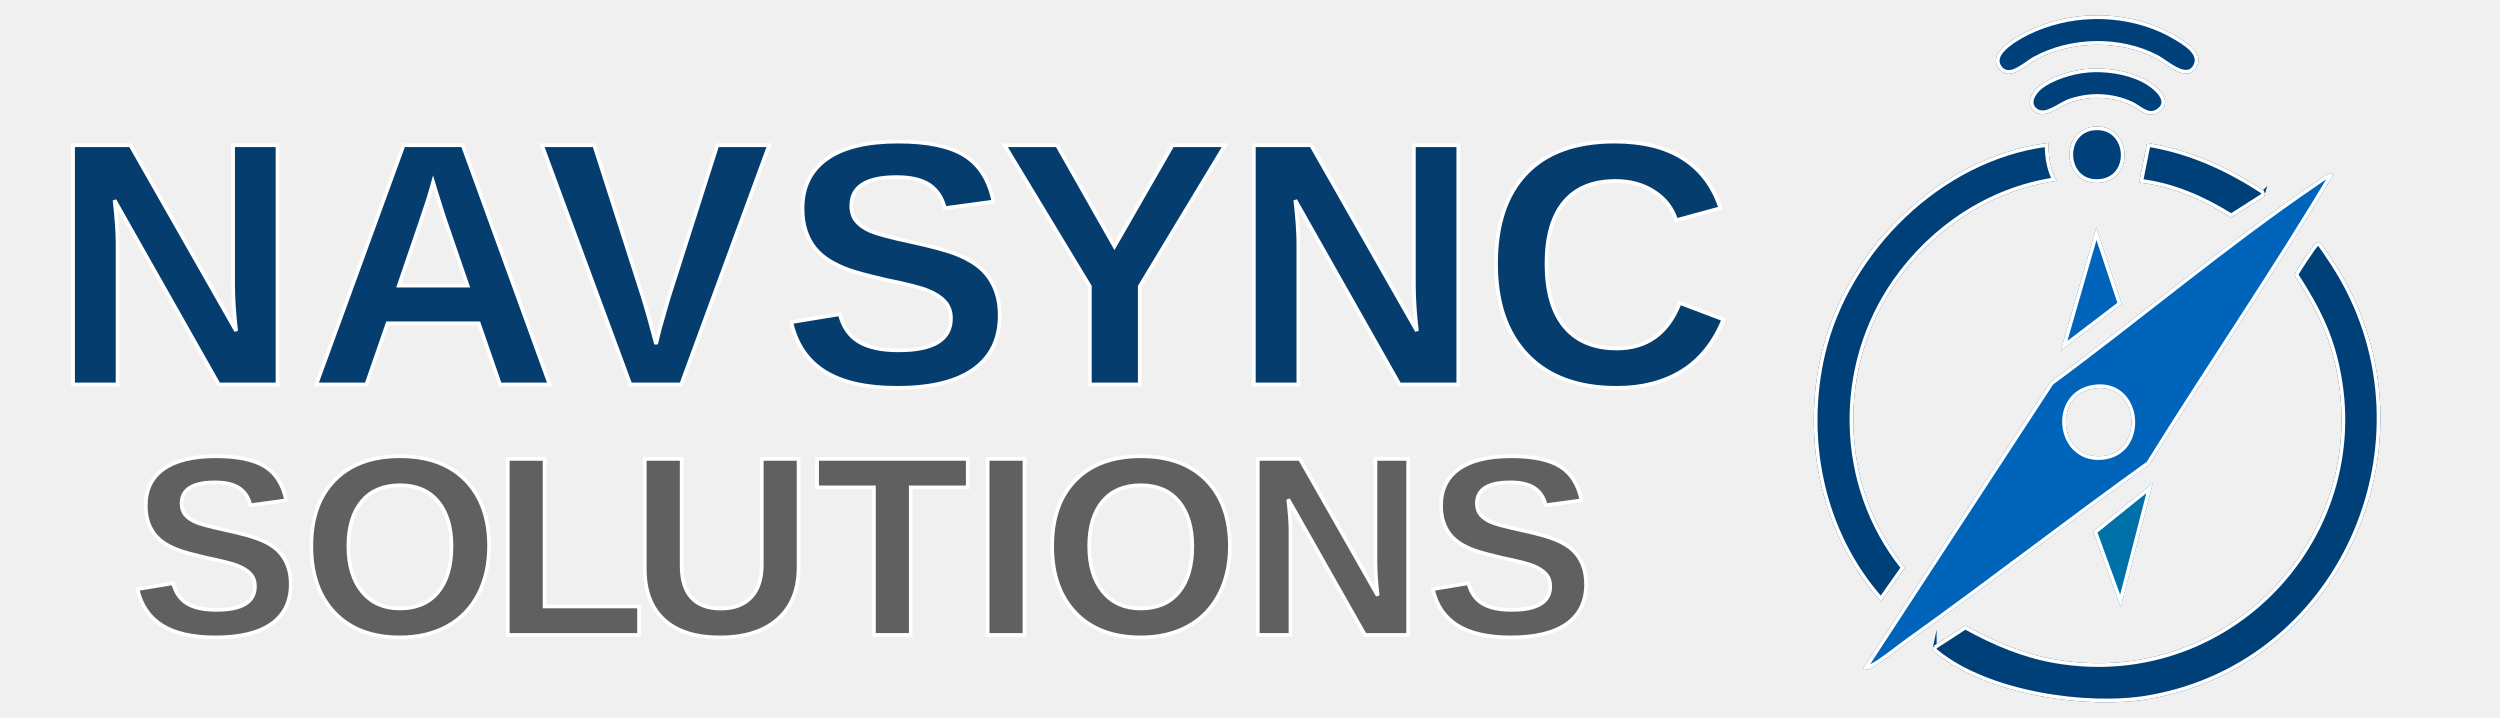
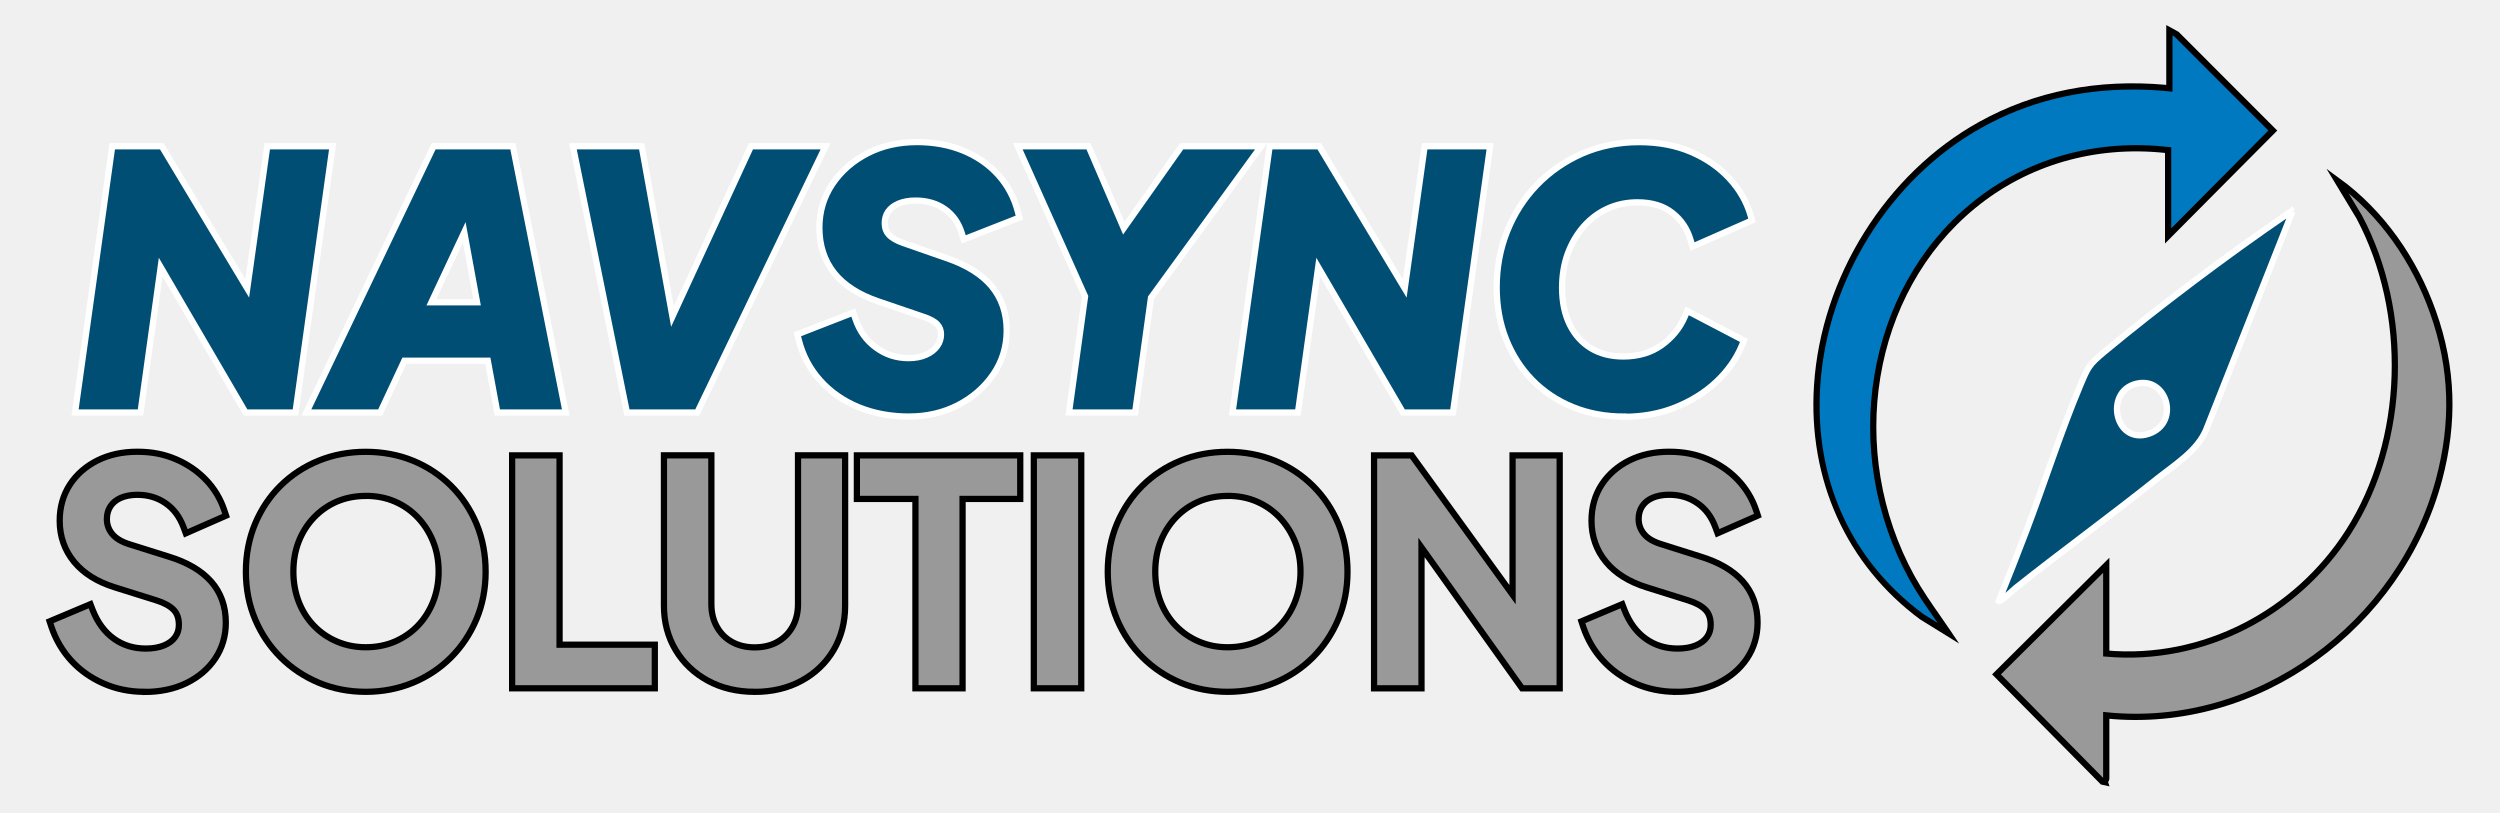
- <svg xmlns="http://www.w3.org/2000/svg" id="Layer_1" data-name="Layer 1" viewBox="0 0 504.54 144.85">
+ <svg xmlns="http://www.w3.org/2000/svg" id="Layer_1" data-name="Layer 1" viewBox="0 0 400 130">
  <defs>
    <style>
-       .cls-1, .cls-2, .cls-3, .cls-4, .cls-5, .cls-6 {
-         font-size: 70.19px;
-       }
- 
-       .cls-1, .cls-2, .cls-3, .cls-4, .cls-5, .cls-6, .cls-7, .cls-8, .cls-9, .cls-10 {
-         font-family: Arial-BoldMT, Arial;
-         font-weight: 700;
-       }
- 
-       .cls-1, .cls-3, .cls-4 {
-         fill: #053d6f;
-       }
- 
-       .cls-1, .cls-3, .cls-4, .cls-8, .cls-9 {
-         isolation: isolate;
-       }
- 
-       .cls-11, .cls-12, .cls-2, .cls-13, .cls-5, .cls-14, .cls-6, .cls-7, .cls-15, .cls-10 {
-         stroke-width: .75px;
-       }
- 
-       .cls-11, .cls-2, .cls-5, .cls-6, .cls-7, .cls-10 {
-         fill: none;
+       .cls-1 {
+         fill: #014e75;
        stroke: #fff;
      }

-       .cls-12 {
-         fill: #0070a9;
-         stroke: #0070a9;
-       }
- 
-       .cls-12, .cls-13, .cls-14, .cls-15 {
+       .cls-1, .cls-2 {
        stroke-miterlimit: 10;
      }

-       .cls-3, .cls-5 {
-         letter-spacing: -.02em;
+       .cls-2 {
+         fill: #999;
+         stroke: #000;
      }

-       .cls-13 {
-         fill: #004079;
-         stroke: #004079;
-       }
- 
-       .cls-4, .cls-6 {
-         letter-spacing: -.08em;
-       }
- 
-       .cls-14 {
-         fill: #0065ba;
-         stroke: #0065ba;
-       }
- 
-       .cls-7, .cls-8, .cls-9, .cls-10 {
-         font-size: 51.64px;
-       }
- 
-       .cls-8, .cls-9 {
-         fill: #606060;
-       }
- 
-       .cls-9, .cls-10 {
-         letter-spacing: -.04em;
-       }
- 
-       .cls-15 {
-         fill: #00407b;
-         stroke: #00407b;
+       .cls-3 {
+         fill: #0079c1;
      }
    </style>
  </defs>
  <g>
-     <g>
-       <text class="cls-1" transform="translate(10.06 77.59)">
-         <tspan x="0" y="0">N</tspan>
-       </text>
-       <text class="cls-4" transform="translate(62.08 77.59)">
-         <tspan x="0" y="0">A</tspan>
-       </text>
-       <text class="cls-1" transform="translate(108.89 77.59)">
-         <tspan x="0" y="0">V</tspan>
-       </text>
-       <text class="cls-3" transform="translate(157.68 77.59)">
-         <tspan x="0" y="0">S</tspan>
-       </text>
-       <text class="cls-1" transform="translate(201.54 77.59)">
-         <tspan x="0" y="0">YNC</tspan>
-       </text>
-       <text class="cls-8" transform="translate(26.26 128.14)">
-         <tspan x="0" y="0">SO</tspan>
-       </text>
-       <text class="cls-9" transform="translate(99.02 128.14)">
-         <tspan x="0" y="0">L</tspan>
-       </text>
-       <text class="cls-8" transform="translate(127.03 128.14)">
-         <tspan x="0" y="0">UTIONS</tspan>
-       </text>
-     </g>
-     <g>
-       <text class="cls-2" transform="translate(10.06 77.59)">
-         <tspan x="0" y="0">N</tspan>
-       </text>
-       <text class="cls-6" transform="translate(62.08 77.59)">
-         <tspan x="0" y="0">A</tspan>
-       </text>
-       <text class="cls-2" transform="translate(108.89 77.59)">
-         <tspan x="0" y="0">V</tspan>
-       </text>
-       <text class="cls-5" transform="translate(157.68 77.59)">
-         <tspan x="0" y="0">S</tspan>
-       </text>
-       <text class="cls-2" transform="translate(201.54 77.59)">
-         <tspan x="0" y="0">YNC</tspan>
-       </text>
-       <text class="cls-7" transform="translate(26.26 128.14)">
-         <tspan x="0" y="0">SO</tspan>
-       </text>
-       <text class="cls-10" transform="translate(99.02 128.14)">
-         <tspan x="0" y="0">L</tspan>
-       </text>
-       <text class="cls-7" transform="translate(127.03 128.14)">
-         <tspan x="0" y="0">UTIONS</tspan>
-       </text>
-     </g>
+     <path class="cls-3" d="M347.09,4.84l1.12.6,15.43,15.45-16.75,16.86v-13.73c-11.27-1.3-22.43,1.71-31.18,8.89-17.55,14.38-20.51,40-9.83,59.48,1.72,3.14,3.9,5.98,5.89,8.95l-4.3-2.66c-27.79-20.57-18.74-63.1,9.42-78.72,9.3-5.16,19.63-6.88,30.21-5.82V4.84Z" />
+     <path d="M313.48,102.98l-6.27-3.88c-11.78-8.72-17.95-22.36-16.97-37.46,1.13-17.32,11.5-33.86,26.4-42.13,8.9-4.94,18.97-6.93,29.96-5.93V4.01l1.97,1.08,15.79,15.8-17.96,18.07v-14.49c-11.2-1.19-21.97,1.94-30.37,8.83-16.51,13.54-20.69,38.84-9.71,58.85,1.22,2.22,2.69,4.33,4.12,6.38.59.84,1.17,1.68,1.74,2.53l1.29,1.92ZM341.17,14.33c-8.72,0-16.78,2.03-24.04,6.06-14.62,8.11-24.78,24.33-25.89,41.32-.98,14.96,4.89,27.95,16.53,36.56l2.25,1.39-.39-.56c-1.44-2.07-2.93-4.2-4.18-6.47-11.21-20.43-6.93-46.27,9.95-60.11,8.71-7.14,19.92-10.34,31.56-9l.44.05v12.96l15.54-15.64-15.03-15.04-.31-.17v9l-.55-.06c-1.99-.2-3.95-.3-5.88-.3Z" />
+   </g>
+   <path class="cls-2" d="M337,114.46v10.19c0,.08-.26.3-.2.5l-.41-.09-16.95-17.16,17.56-17.46v14.13c15.54,1.37,30.46-6.48,38.76-19.48,9.32-14.59,9.81-35.15,1.72-50.37l-3.53-5.85c7.17,5.2,12.39,12.77,15.34,21.09,3.18,8.97,3.4,17.6.95,26.79-6.2,23.22-28.94,40.19-53.24,37.71Z" />
+   <path class="cls-1" d="M366.79,33.84l-13.82,34.94c-1.39,3.34-5,5.56-7.8,7.79-7.45,5.95-15.19,11.56-22.65,17.49-.37.29-2.46,2.33-2.72,2.12,1.51-3.74,3-7.5,4.43-11.27,2.89-7.63,5.48-15.79,8.62-23.26,1.22-2.91,1.41-3.34,3.85-5.36,8.68-7.21,19.63-15.44,28.95-21.82.22-.15.95-.81,1.15-.62ZM342.41,61.29c-5.93.71-4.19,10.09,1.47,8.09,4.8-1.7,2.98-8.62-1.47-8.09Z" />
+   <g>
+     <polygon class="cls-1" points="39.29 66 25.71 42.74 22.48 66 12.01 66 17.96 23.4 25.88 23.4 39.56 46.15 42.76 23.4 53.22 23.4 47.27 66 39.29 66" />
+     <path class="cls-1" d="M79.58,66l-1.53-8.28h-13.35l-3.87,8.28h-11.81l20.36-42.6h12.68l8.46,42.6h-10.93ZM76.33,48.36l-2.05-11.2-5.26,11.2h7.31Z" />
+     <polygon class="cls-1" points="100.31 66 91.67 23.4 102.67 23.4 107.59 50.64 120.16 23.4 132.09 23.4 111.56 66 100.31 66" />
+     <path class="cls-1" d="M145.49,66.65c-2.95,0-5.67-.5-8.09-1.49-2.44-1-4.51-2.44-6.17-4.29-1.67-1.86-2.82-4.05-3.44-6.53l-.21-.85,8.94-3.48.34.99c.66,1.96,1.74,3.47,3.3,4.61,1.54,1.13,3.24,1.69,5.19,1.69,1.09,0,2.04-.18,2.83-.54.77-.35,1.35-.8,1.78-1.39.4-.56.6-1.17.6-1.87,0-.62-.19-1.14-.57-1.57-.42-.48-1.17-.89-2.23-1.24l-7.21-2.46c-3.15-1.07-5.53-2.6-7.08-4.55-1.57-1.97-2.37-4.41-2.37-7.25,0-2.59.71-4.95,2.11-7.02,1.38-2.04,3.26-3.68,5.6-4.88,2.33-1.2,4.99-1.8,7.9-1.8,2.7,0,5.18.46,7.38,1.36,2.22.91,4.11,2.21,5.62,3.88,1.52,1.68,2.59,3.69,3.17,5.99l.22.85-8.9,3.49-.32-1.02c-.52-1.65-1.4-2.9-2.7-3.82-1.29-.91-2.87-1.37-4.68-1.37-1.06,0-1.98.17-2.74.49-.72.31-1.26.72-1.65,1.27-.37.52-.55,1.13-.55,1.87s.2,1.32.62,1.79c.46.52,1.24.98,2.31,1.36l7.03,2.45c3.13,1.07,5.53,2.57,7.11,4.44,1.62,1.92,2.44,4.32,2.44,7.13,0,2.59-.73,4.97-2.17,7.05-1.42,2.05-3.32,3.7-5.65,4.9-2.33,1.19-4.94,1.8-7.73,1.8Z" />
+     <polygon class="cls-1" points="171.04 66 173.61 47.43 162.85 23.4 174.16 23.4 179.8 36.51 189.06 23.4 201.79 23.4 184.16 47.62 181.62 66 171.04 66" />
+     <polygon class="cls-1" points="224.48 66 210.91 42.74 207.67 66 197.2 66 203.15 23.4 211.07 23.4 224.76 46.15 227.95 23.4 238.42 23.4 232.47 66 224.48 66" />
+     <path class="cls-1" d="M259.77,66.65c-2.91,0-5.64-.51-8.12-1.52-2.48-1.01-4.66-2.46-6.47-4.31-1.81-1.85-3.23-4.06-4.22-6.57-.99-2.5-1.49-5.29-1.49-8.27,0-3.17.56-6.19,1.68-8.98,1.11-2.79,2.71-5.29,4.76-7.41,2.04-2.12,4.48-3.81,7.24-5.02,2.77-1.21,5.84-1.83,9.12-1.83,3.1,0,5.9.53,8.33,1.58,2.43,1.05,4.47,2.47,6.09,4.22,1.63,1.76,2.77,3.74,3.39,5.88l.25.84-9.53,4.19-.32-1.09c-.53-1.77-1.48-3.19-2.93-4.32-1.41-1.11-3.28-1.67-5.54-1.67-1.74,0-3.35.34-4.79,1-1.45.67-2.73,1.62-3.81,2.84-1.09,1.23-1.95,2.69-2.56,4.34-.61,1.66-.92,3.51-.92,5.49,0,2.27.41,4.25,1.23,5.91.8,1.62,1.94,2.88,3.38,3.76,1.45.88,3.19,1.33,5.18,1.33,2.39,0,4.45-.61,6.12-1.8,1.69-1.21,2.93-2.73,3.7-4.51l.42-.99,9.07,4.74-.35.85c-.89,2.12-2.26,4.06-4.08,5.77-1.81,1.7-4,3.06-6.5,4.07-2.51,1.01-5.31,1.52-8.33,1.52Z" />
  </g>
  <g>
-     <path class="cls-14" d="M470.41,35.35c-11.77,19.7-24.78,38.64-36.89,58.12-16.3,11.68-32.16,24.02-48.47,35.68-2.12,1.51-5.13,4.02-7.29,5.16-.4.21-.67.52-1.2.39l37.51-57.36c17.79-13.11,35.09-27.77,53.36-40.21.4-.27,2.78-1.99,2.99-1.79h0ZM422.83,78c-9.26,1.1-7.82,15.19,1.37,14.42,9.24-.78,8.03-15.54-1.37-14.42Z" />
-     <path class="cls-13" d="M390.46,130.66l6.18-4.01c5.69,3.15,11.63,5.69,18.1,6.81,36.3,6.27,66.4-27.42,56.17-62.84-1.6-5.53-4.34-10.37-7.44-15.15.01-.36,3.53-5.56,3.91-5.92.29-.27.26-.47.72-.17.23.15,2.36,3.39,2.72,3.94,22,33.97,2.64,80.45-37.15,87.37-12.5,2.17-32.5-.84-42.62-9.05-.34-.27-.7-.47-.59-.99h0Z" />
-     <path class="cls-13" d="M413.05,29.26c0,2.36.37,4.84,1.45,6.95-13.07,2.02-24.59,9.75-32.1,20.48-12.15,17.37-11.68,41.29,1.59,57.88l-4.4,6.23c-11.75-13.32-15.65-32.08-11.64-49.3,4.84-20.83,23.58-39.42,45.1-42.24h0Z" />
-     <path class="cls-15" d="M420.81,3.56c6.19-.47,12.77.85,18.11,4.02,1.75,1.04,5.29,3.07,4.18,5.51-1.59,3.5-5.81-.59-7.78-1.62-7.52-3.91-17.37-3.7-24.78.35-1.78.97-5.01,4.29-6.9,1.78-1.88-2.5,2.33-5.12,4.22-6.2,3.84-2.19,8.54-3.51,12.95-3.85h0Z" />
-     <path class="cls-13" d="M456.79,38.83l-.18.6-6.32,4.04c-5.5-3.43-11.63-6.17-18.13-6.96l1.45-7.24c8.46,1.4,16.07,4.9,23.17,9.57h0Z" />
-     <path class="cls-15" d="M421.1,14.28c3.72-.34,8.12.27,11.46,1.98,2.03,1.03,6.09,4.15,2.77,6.17-1.9,1.15-3.53-.85-5.28-1.62-3.92-1.73-8.15-1.88-12.23-.54-2.15.71-4.78,3.26-6.72,2.1-2.05-1.23-.8-3.5.65-4.69,2.28-1.86,6.45-3.13,9.35-3.39,0,0,0,0,0,0Z" />
-     <polygon class="cls-14" points="416.56 69.79 423.08 47.2 427.76 61.25 416.56 69.79" />
-     <path class="cls-15" d="M423.09,25.89c6.61-.14,7.23,9.88.83,10.61-7.47.86-7.95-10.47-.83-10.61Z" />
-     <polygon class="cls-12" points="433.82 98.51 427.94 121.27 422.86 107.35 433.82 98.51" />
-   </g>
-   <g>
-     <path class="cls-11" d="M470.41,35.35c-11.77,19.7-24.78,38.64-36.89,58.12-16.3,11.68-32.16,24.02-48.47,35.68-2.12,1.51-5.13,4.02-7.29,5.16-.4.21-.67.52-1.2.39l37.51-57.36c17.79-13.11,35.09-27.77,53.36-40.21.4-.27,2.78-1.99,2.99-1.79h0ZM422.83,78c-9.26,1.1-7.82,15.19,1.37,14.42,9.24-.78,8.03-15.54-1.37-14.42Z" />
-     <path class="cls-11" d="M390.46,130.66l6.18-4.01c5.69,3.15,11.63,5.69,18.1,6.81,36.3,6.27,66.4-27.42,56.17-62.84-1.6-5.53-4.34-10.37-7.44-15.15.01-.36,3.53-5.56,3.91-5.92.29-.27.26-.47.72-.17.23.15,2.36,3.39,2.72,3.94,22,33.97,2.64,80.45-37.15,87.37-12.5,2.17-32.5-.84-42.62-9.05-.34-.27-.7-.47-.59-.99h0Z" />
-     <path class="cls-11" d="M413.05,29.26c0,2.36.37,4.84,1.45,6.95-13.07,2.02-24.59,9.75-32.1,20.48-12.15,17.37-11.68,41.29,1.59,57.88l-4.4,6.23c-11.75-13.32-15.65-32.08-11.64-49.3,4.84-20.83,23.58-39.42,45.1-42.24h0Z" />
-     <path class="cls-11" d="M420.81,3.56c6.19-.47,12.77.85,18.11,4.02,1.75,1.04,5.29,3.07,4.18,5.51-1.59,3.5-5.81-.59-7.78-1.62-7.52-3.91-17.37-3.7-24.78.35-1.78.97-5.01,4.29-6.9,1.78-1.88-2.5,2.33-5.12,4.22-6.2,3.84-2.19,8.54-3.51,12.95-3.85h0Z" />
-     <path class="cls-11" d="M456.79,38.83l-.18.6-6.32,4.04c-5.5-3.43-11.63-6.17-18.13-6.96l1.45-7.24c8.46,1.4,16.07,4.9,23.17,9.57h0Z" />
-     <path class="cls-11" d="M421.1,14.28c3.72-.34,8.12.27,11.46,1.98,2.03,1.03,6.09,4.15,2.77,6.17-1.9,1.15-3.53-.85-5.28-1.62-3.92-1.73-8.15-1.88-12.23-.54-2.15.71-4.78,3.26-6.72,2.1-2.05-1.23-.8-3.5.65-4.69,2.28-1.86,6.45-3.13,9.35-3.39,0,0,0,0,0,0Z" />
-     <polygon class="cls-11" points="416.56 69.79 423.08 47.2 427.76 61.25 416.56 69.79" />
-     <path class="cls-11" d="M423.09,25.89c6.61-.14,7.23,9.88.83,10.61-7.47.86-7.95-10.47-.83-10.61Z" />
-     <polygon class="cls-11" points="433.82 98.51 427.94 121.27 422.86 107.35 433.82 98.51" />
+     <path class="cls-2" d="M23.1,110.69c-2.34,0-4.54-.45-6.56-1.34-2.01-.89-3.75-2.12-5.16-3.67-1.41-1.55-2.47-3.36-3.15-5.38l-.29-.88,6.53-2.75.37.96c.78,1.98,1.92,3.52,3.39,4.57,1.48,1.05,3.15,1.57,5.1,1.57,1.12,0,2.11-.17,2.93-.51.78-.33,1.36-.76,1.77-1.34.4-.56.59-1.19.59-1.93,0-1.04-.27-1.82-.81-2.39-.6-.63-1.54-1.15-2.79-1.54l-6.63-2.08c-2.82-.87-5.02-2.25-6.53-4.08-1.53-1.86-2.31-4.08-2.31-6.58,0-2.18.55-4.12,1.63-5.78,1.07-1.64,2.57-2.95,4.44-3.88,1.85-.92,3.98-1.38,6.34-1.38s4.31.4,6.17,1.19c1.85.79,3.47,1.89,4.8,3.28,1.35,1.4,2.34,3.04,2.95,4.88l.29.87-6.44,2.83-.37-.99c-.63-1.68-1.57-2.93-2.87-3.83-1.31-.9-2.79-1.34-4.52-1.34-1.02,0-1.92.17-2.67.5-.71.32-1.25.76-1.63,1.34-.38.58-.57,1.24-.57,2.03,0,.91.28,1.69.86,2.4.59.72,1.54,1.28,2.83,1.67l6.17,1.94c2.96.9,5.25,2.23,6.79,3.96,1.58,1.77,2.38,4,2.38,6.61,0,2.15-.58,4.09-1.71,5.77-1.12,1.66-2.68,2.97-4.63,3.92-1.93.93-4.18,1.4-6.68,1.4Z" />
+     <path class="cls-2" d="M58.52,110.69c-2.68,0-5.2-.49-7.51-1.45-2.3-.96-4.35-2.32-6.09-4.05-1.74-1.73-3.12-3.78-4.1-6.1-.98-2.32-1.48-4.89-1.48-7.63s.5-5.32,1.47-7.65c.98-2.34,2.35-4.39,4.08-6.1,1.73-1.71,3.78-3.06,6.1-4,2.32-.95,4.85-1.42,7.53-1.42s5.25.48,7.55,1.42c2.3.94,4.36,2.3,6.1,4.03,1.74,1.73,3.11,3.78,4.08,6.1.96,2.32,1.45,4.89,1.45,7.63s-.5,5.31-1.48,7.63c-.98,2.32-2.35,4.37-4.07,6.09-1.73,1.73-3.78,3.09-6.1,4.05-2.32.96-4.86,1.45-7.53,1.45ZM58.52,79.35c-1.69,0-3.25.31-4.64.91-1.4.6-2.63,1.47-3.67,2.56-1.04,1.1-1.86,2.39-2.42,3.84-.57,1.46-.85,3.07-.85,4.8s.29,3.35.86,4.82c.56,1.46,1.38,2.75,2.42,3.83,1.04,1.08,2.28,1.94,3.7,2.54,1.41.61,2.97.91,4.62.91s3.25-.31,4.64-.91c1.4-.61,2.64-1.46,3.68-2.54,1.04-1.08,1.86-2.38,2.44-3.84.58-1.47.88-3.09.88-4.82s-.29-3.33-.88-4.79c-.58-1.45-1.41-2.75-2.45-3.85-1.04-1.1-2.27-1.96-3.67-2.56-1.4-.61-2.96-.91-4.65-.91Z" />
+     <polygon class="cls-2" points="81.94 110.13 81.94 72.86 89.53 72.86 89.53 103.15 104.77 103.15 104.77 110.13 81.94 110.13" />
+     <path class="cls-2" d="M120.72,110.69c-2.78,0-5.29-.6-7.46-1.78-2.19-1.19-3.92-2.84-5.16-4.91-1.24-2.07-1.87-4.46-1.87-7.09v-24.06h7.59v23.82c0,1.37.3,2.59.89,3.63.59,1.05,1.38,1.84,2.41,2.41,1.03.57,2.24.87,3.61.87s2.63-.29,3.65-.87c1.03-.58,1.82-1.37,2.41-2.41.59-1.04.89-2.26.89-3.63v-23.82h7.54v24.06c0,2.63-.62,5.02-1.84,7.09-1.22,2.07-2.95,3.73-5.14,4.92-2.17,1.18-4.7,1.78-7.51,1.78Z" />
+     <polygon class="cls-2" points="146.47 110.13 146.47 79.83 137.1 79.83 137.1 72.86 163.24 72.86 163.24 79.83 154.01 79.83 154.01 110.13 146.47 110.13" />
+     <rect class="cls-2" x="165.41" y="72.86" width="7.59" height="37.27" />
+     <path class="cls-2" d="M196.42,110.69c-2.68,0-5.2-.49-7.51-1.45-2.3-.96-4.35-2.32-6.09-4.05-1.74-1.73-3.12-3.78-4.1-6.1-.98-2.32-1.48-4.89-1.48-7.63s.5-5.32,1.47-7.65c.98-2.34,2.35-4.39,4.08-6.1,1.73-1.71,3.78-3.06,6.1-4,2.32-.95,4.85-1.42,7.53-1.42s5.25.48,7.55,1.42c2.3.94,4.36,2.3,6.1,4.03,1.74,1.73,3.11,3.78,4.08,6.1.96,2.32,1.45,4.89,1.45,7.63s-.5,5.31-1.48,7.63c-.98,2.32-2.35,4.37-4.07,6.09-1.73,1.73-3.78,3.09-6.1,4.05-2.32.96-4.86,1.45-7.53,1.45ZM196.42,79.35c-1.69,0-3.25.31-4.64.91-1.4.6-2.63,1.47-3.67,2.56-1.04,1.1-1.86,2.39-2.42,3.84-.57,1.46-.85,3.07-.85,4.8s.29,3.35.86,4.82c.56,1.46,1.38,2.75,2.42,3.83,1.04,1.08,2.28,1.94,3.7,2.54,1.41.61,2.97.91,4.62.91s3.25-.31,4.64-.91c1.4-.61,2.64-1.46,3.68-2.54,1.04-1.08,1.86-2.38,2.44-3.84.58-1.47.88-3.09.88-4.82s-.29-3.33-.88-4.79c-.58-1.45-1.41-2.75-2.45-3.85-1.04-1.1-2.27-1.96-3.67-2.56-1.4-.61-2.96-.91-4.65-.91Z" />
+     <polygon class="cls-2" points="243.53 110.13 227.44 87.59 227.44 110.13 219.85 110.13 219.85 72.86 225.86 72.86 242.01 95.15 242.01 72.86 249.55 72.86 249.55 110.13 243.53 110.13" />
+     <path class="cls-2" d="M268.19,110.69c-2.34,0-4.54-.45-6.56-1.34-2.01-.89-3.75-2.12-5.16-3.67-1.42-1.55-2.47-3.36-3.15-5.38l-.29-.88,6.53-2.75.37.96c.78,1.99,1.92,3.52,3.39,4.57,1.48,1.05,3.15,1.57,5.1,1.57,1.12,0,2.11-.17,2.93-.51.78-.33,1.36-.76,1.77-1.34.4-.56.59-1.19.59-1.93,0-1.04-.27-1.82-.81-2.39-.6-.63-1.54-1.15-2.79-1.54l-6.63-2.08c-2.83-.88-5.02-2.25-6.53-4.08-1.53-1.86-2.31-4.08-2.31-6.58,0-2.18.55-4.12,1.63-5.78,1.07-1.64,2.57-2.95,4.44-3.88,1.85-.92,3.98-1.38,6.34-1.38s4.31.4,6.17,1.19c1.85.79,3.47,1.89,4.8,3.28,1.34,1.4,2.34,3.04,2.95,4.87l.29.87-6.44,2.83-.37-.99c-.63-1.68-1.57-2.94-2.88-3.83-1.31-.9-2.79-1.34-4.52-1.34-1.02,0-1.92.17-2.67.5-.71.32-1.25.76-1.63,1.34-.38.58-.57,1.24-.57,2.03,0,.91.28,1.69.86,2.4.59.72,1.55,1.28,2.83,1.66l6.17,1.95c2.96.9,5.25,2.23,6.79,3.96,1.58,1.78,2.38,4,2.38,6.61,0,2.15-.58,4.09-1.71,5.77-1.12,1.66-2.68,2.97-4.63,3.92-1.93.93-4.18,1.4-6.68,1.4Z" />
  </g>
</svg>
